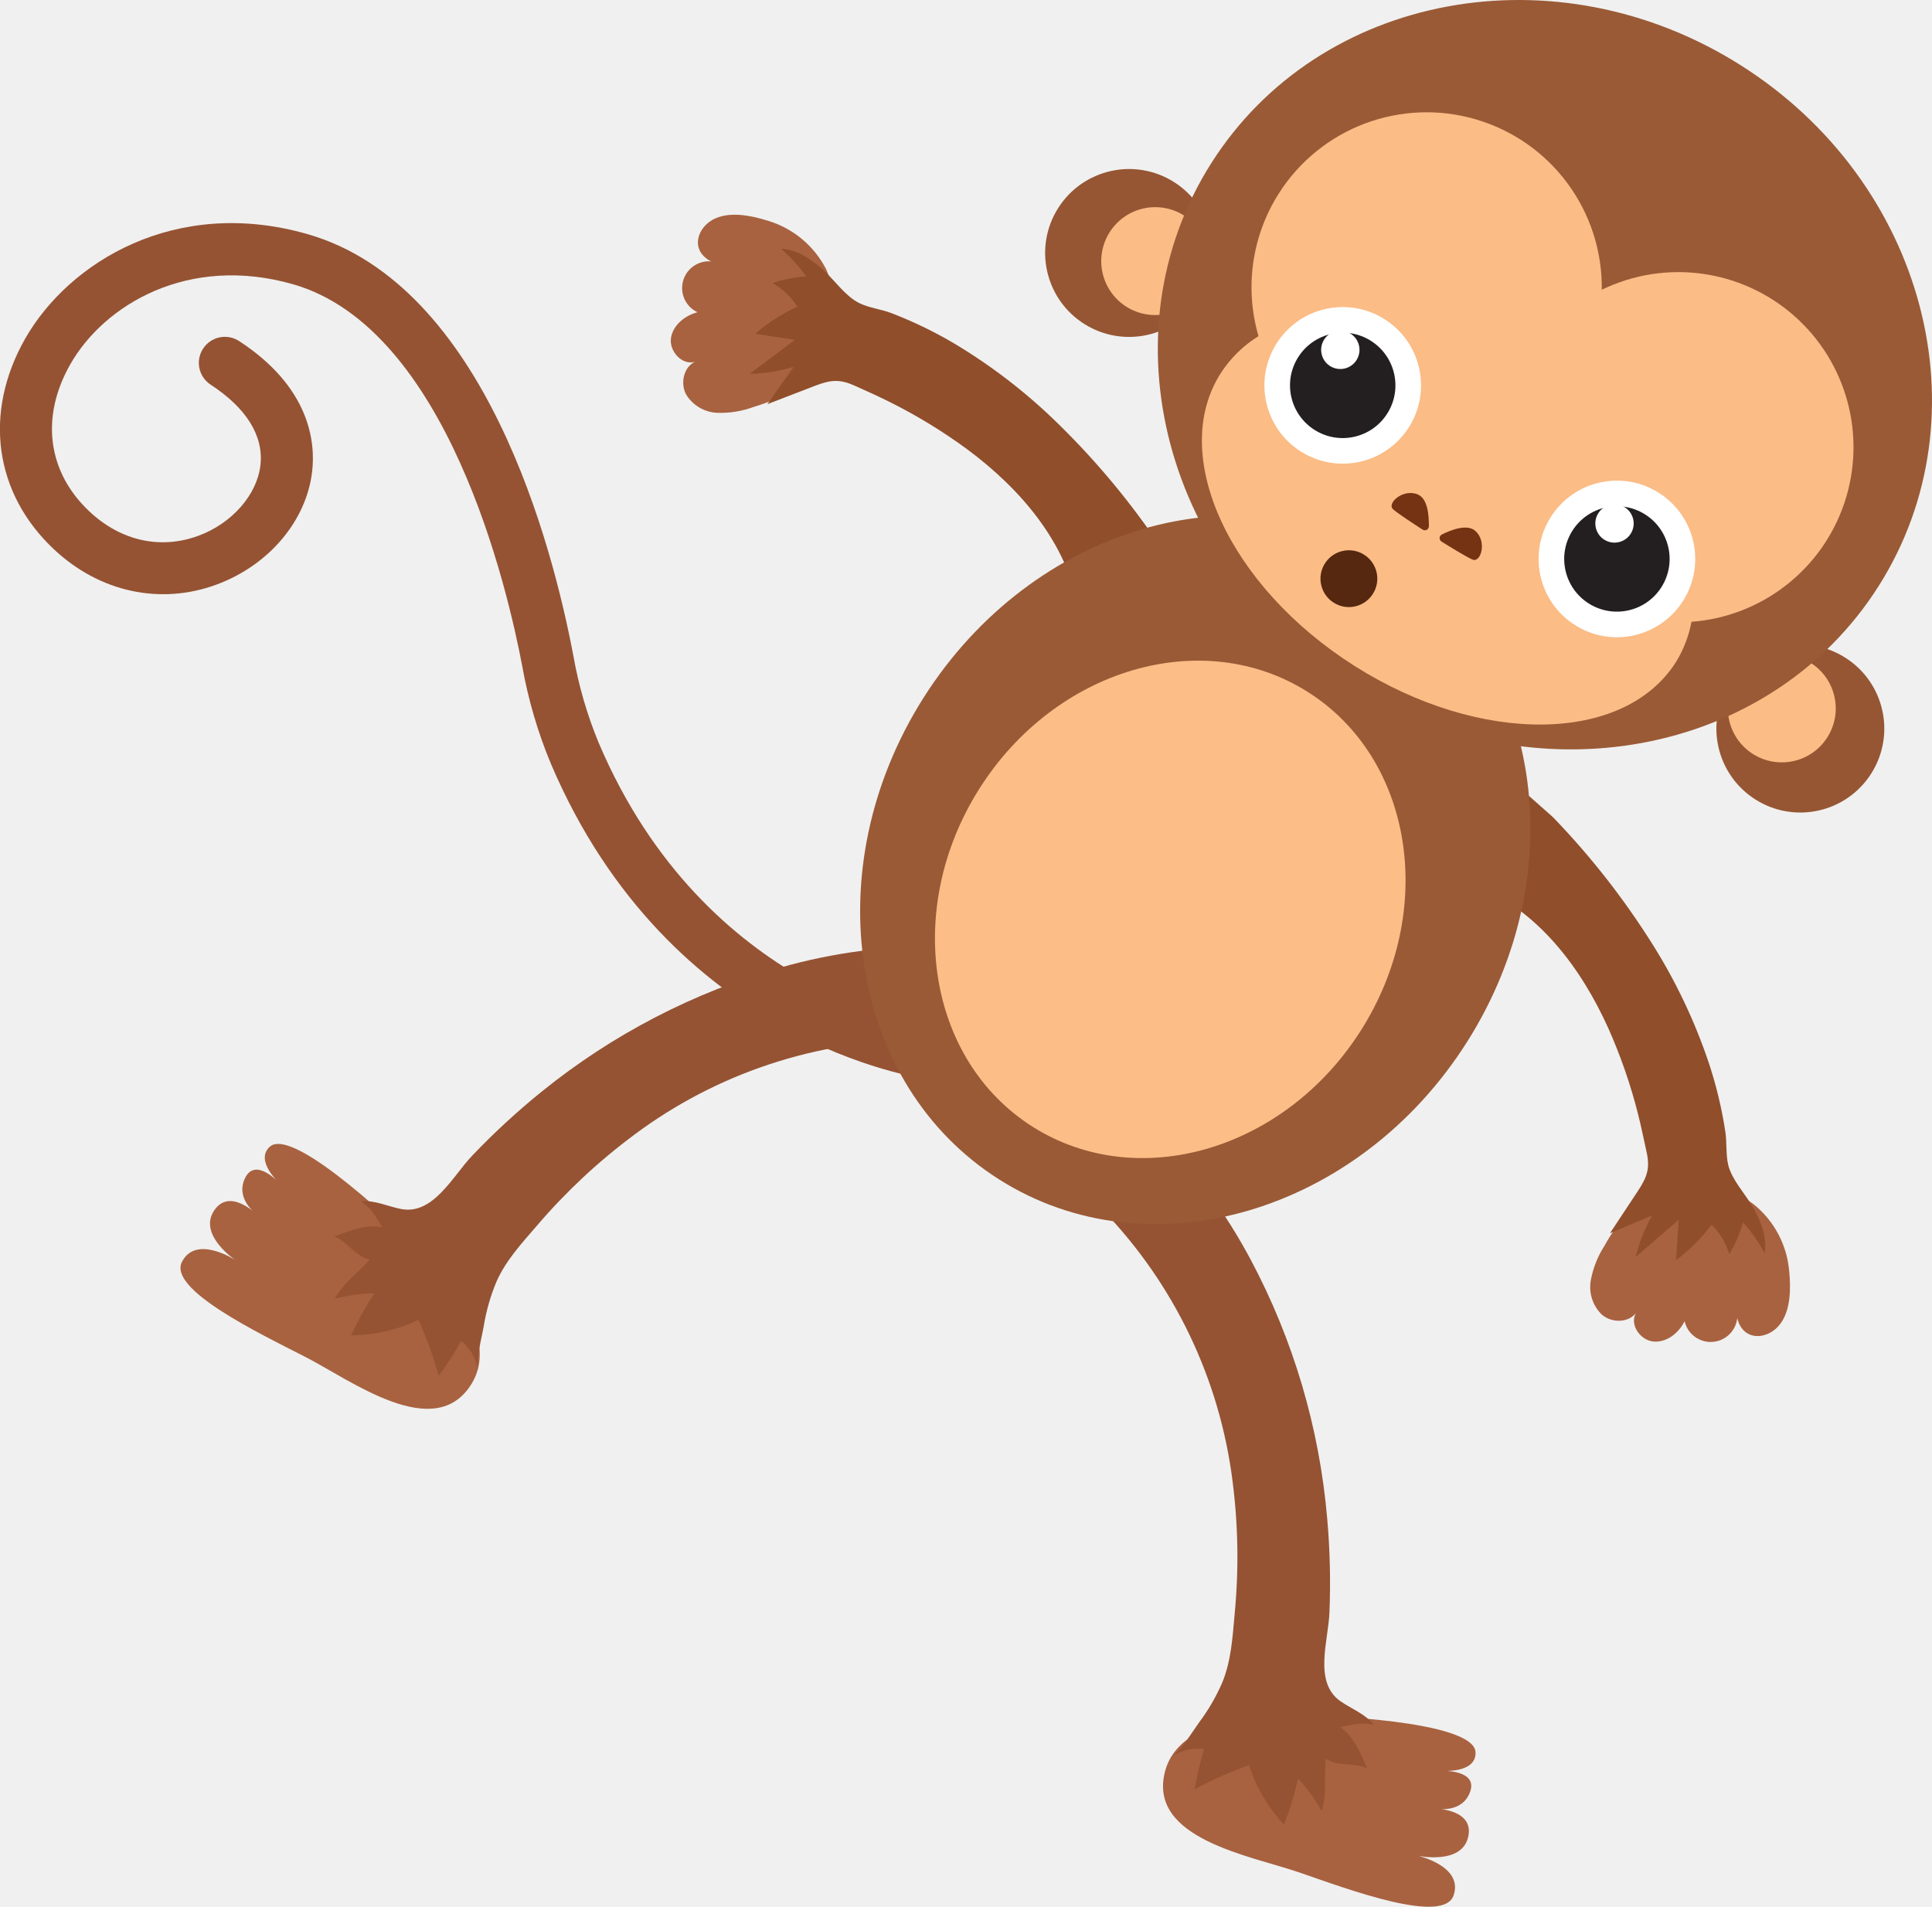
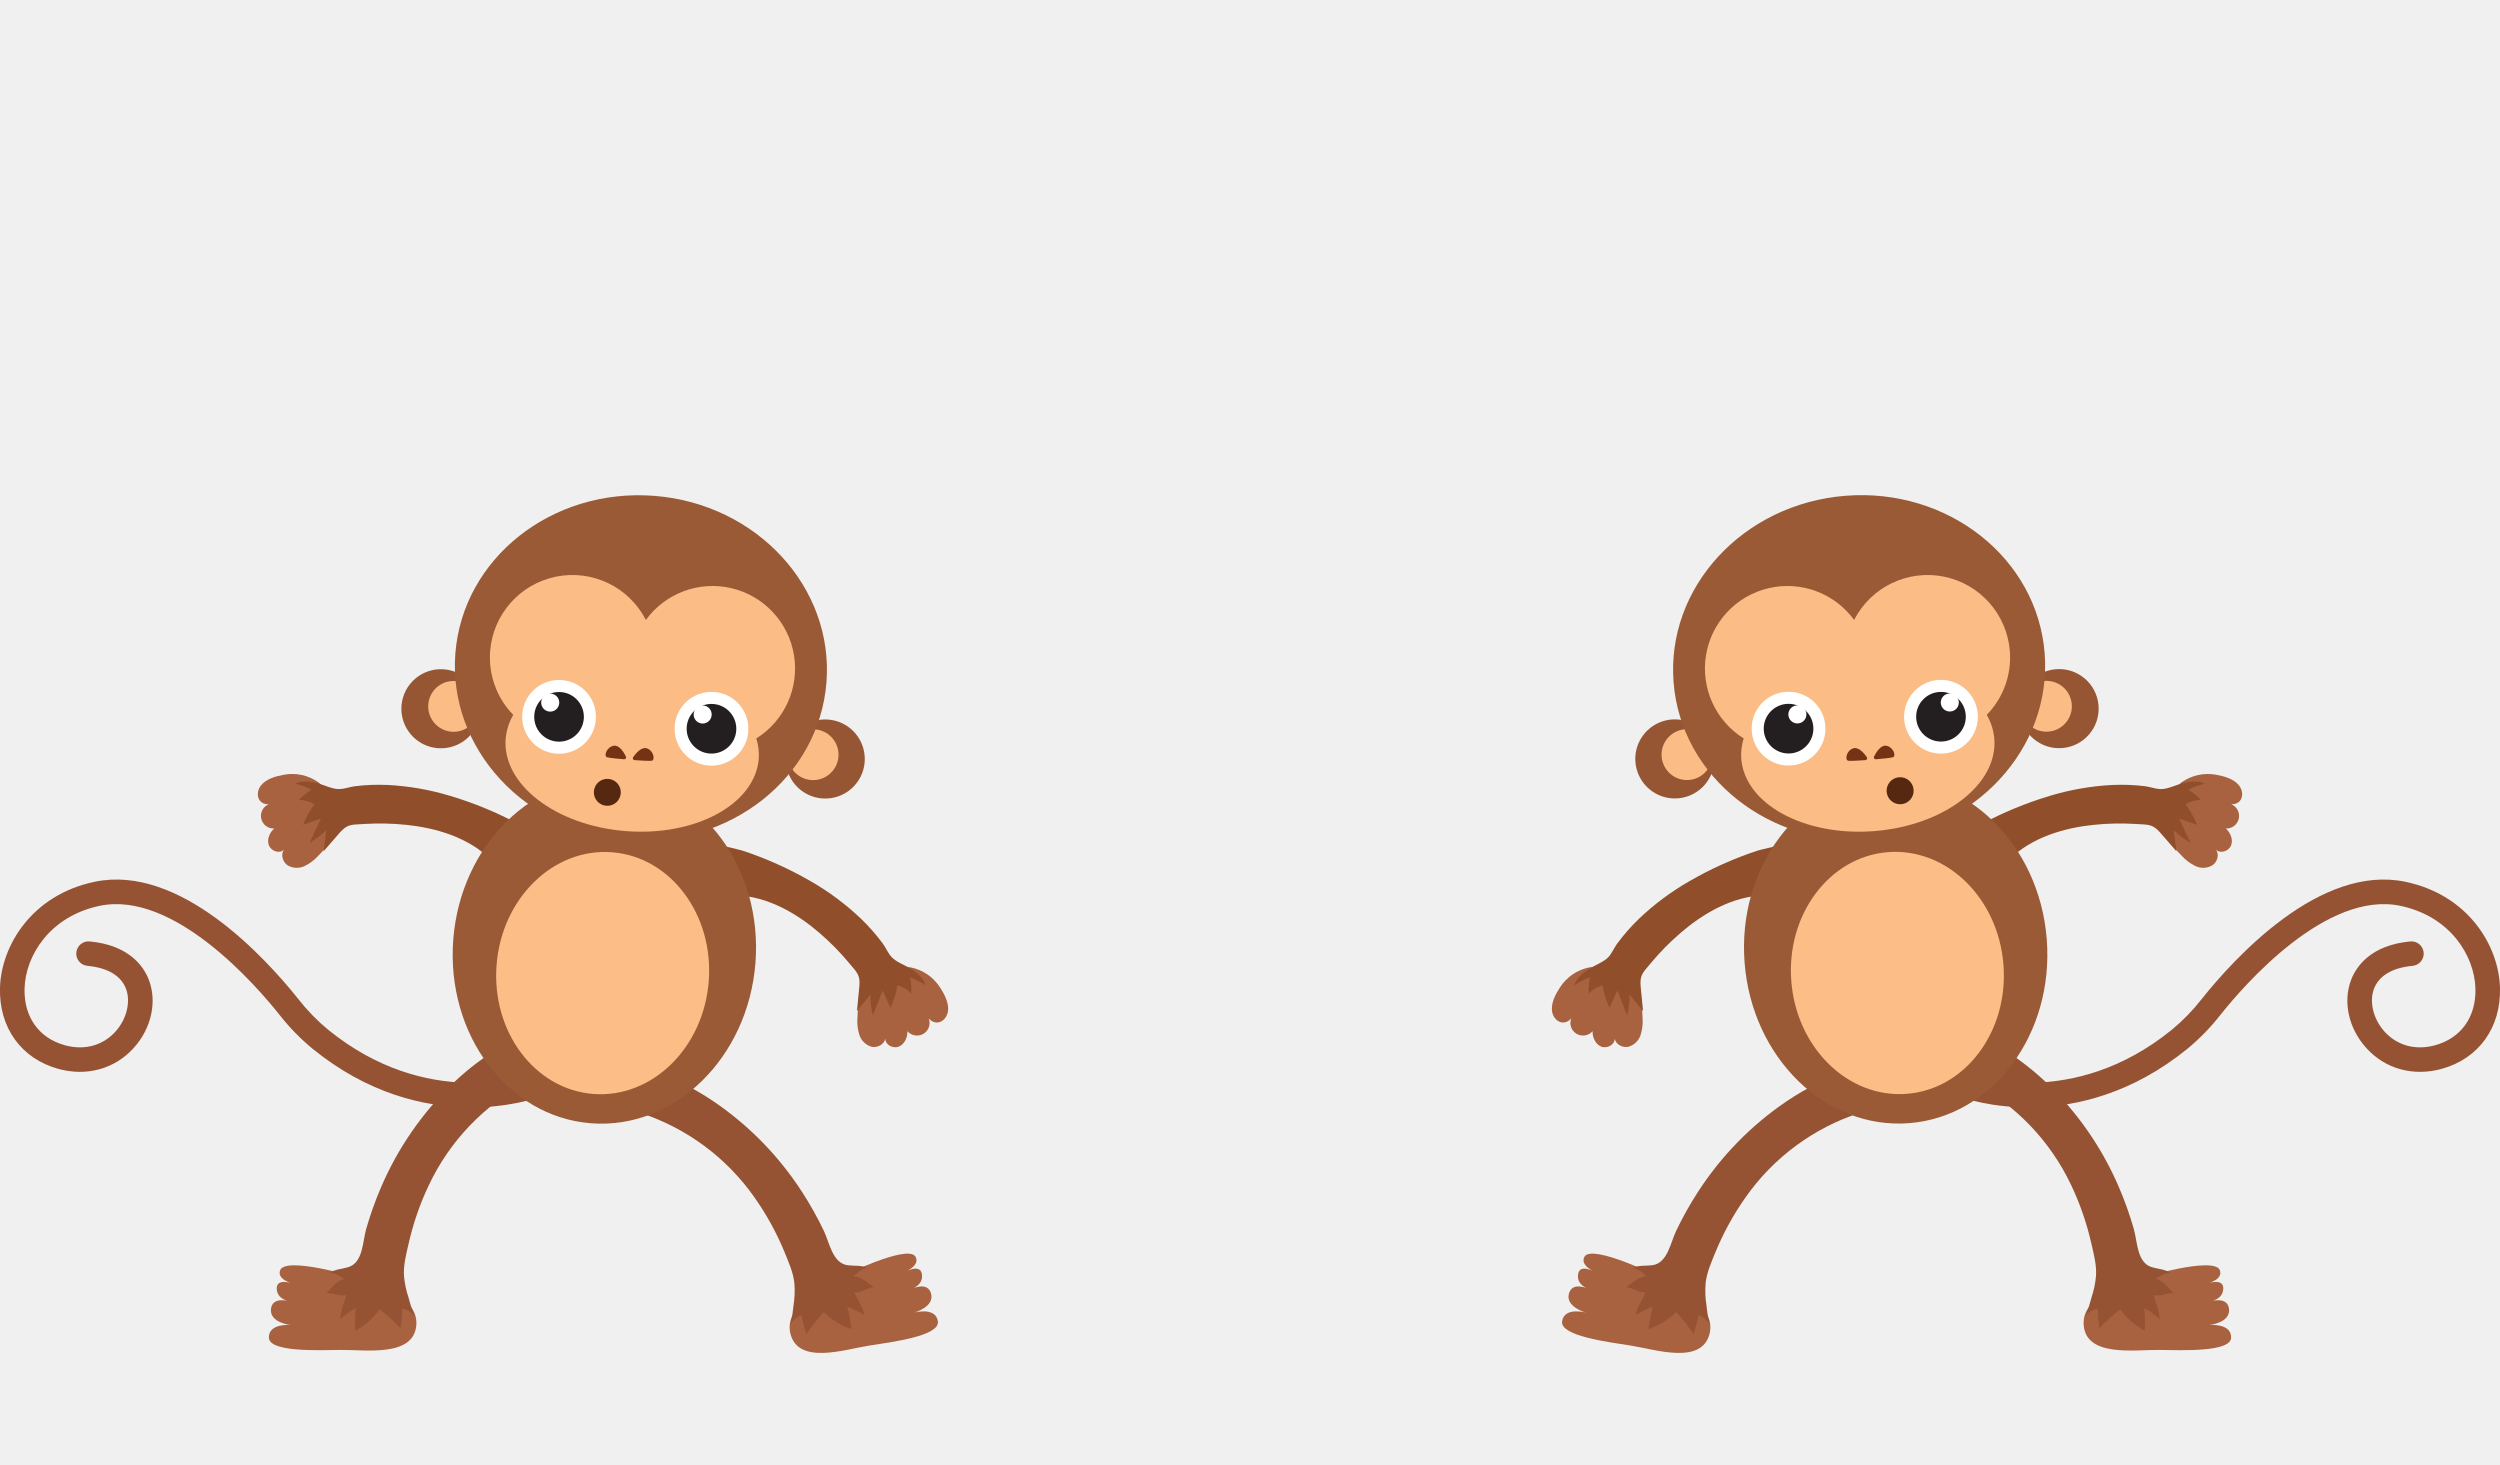
- <svg xmlns="http://www.w3.org/2000/svg" id="Layer_1" data-name="Layer 1" viewBox="0 0 372.8 367.98">
+ <svg xmlns="http://www.w3.org/2000/svg" id="Layer_1" data-name="Layer 1" width="1024" height="600" viewBox="0 0 1024 600">
  <defs>
-     <style>.cls-1{fill:#955333;}.cls-2{fill:#a86240;}.cls-3{fill:#904e2b;}.cls-4{fill:#965633;}.cls-5{fill:#fbbc86;}.cls-6{fill:#9a5a36;}.cls-7{fill:#fcbd87;}.cls-8{fill:#fff;}.cls-9{fill:#231f20;}.cls-10{fill:#753313;}.cls-11{fill:#562810;}</style>
+     <style>
+       .cls-1 {
+         fill: #955333;
+       }
+ 
+       .cls-2 {
+         fill: #a86240;
+       }
+ 
+       .cls-3 {
+         fill: #904e2b;
+       }
+ 
+       .cls-4 {
+         fill: #965633;
+       }
+ 
+       .cls-5 {
+         fill: #fbbc86;
+       }
+ 
+       .cls-6 {
+         fill: #9a5a36;
+       }
+ 
+       .cls-7 {
+         fill: #fcbd87;
+       }
+ 
+       .cls-8 {
+         fill: #fff;
+       }
+ 
+       .cls-9 {
+         fill: #231f20;
+       }
+ 
+       .cls-10 {
+         fill: #753313;
+       }
+ 
+       .cls-11 {
+         fill: #562810;
+       }
+     </style>
  </defs>
-   <path class="cls-1" d="M180.14,208.29a5,5,0,0,0,.47-10c-1.88-.25-44.5-6.47-65.08-54.92a80.22,80.22,0,0,1-4.86-16.64c-4-21.24-17-71.71-51.34-81.55-25.4-7.28-46,5.34-54.47,20.17-8.1,14.25-6,29.83,5.55,40.66,8.77,8.25,20.48,10.8,31.31,6.83,10.16-3.73,17.43-12.33,18.52-21.91.63-5.53-.36-16.15-14.1-25.11a5,5,0,0,0-5.49,8.42c6.93,4.52,10.25,9.9,9.6,15.56s-5.47,11.22-12,13.61c-7.28,2.67-14.93,1-21-4.71-8.09-7.6-9.47-18.21-3.7-28.37,6.54-11.51,22.77-21.26,43-15.47,29.74,8.53,41.38,58.6,44.23,73.75a90.2,90.2,0,0,0,5.49,18.71c22.93,54,71,60.7,73,61A5,5,0,0,0,180.14,208.29Z" />
-   <path class="cls-2" d="M335.24,254.45c1.15,4.56,6,4.15,8.32,1,2-2.73,2-6.85,1.69-10.06a18.59,18.59,0,0,0-6.8-12.93,18.88,18.88,0,0,0-23.77,1.13,29.6,29.6,0,0,0-5.07,6.82,18.44,18.44,0,0,0-2.66,6.72,7.42,7.42,0,0,0,2.19,6.62c1.86,1.56,5,1.58,6.51-.32-1.24,2.23.87,5.24,3.41,5.47s4.89-1.65,6-3.93a5.16,5.16,0,0,0,10.15-.5Z" />
-   <path class="cls-3" d="M290.38,148.83c-.2.79,8.67,8.23,9.4,9a150.48,150.48,0,0,1,19,24.26,107,107,0,0,1,11,23.18,80.59,80.59,0,0,1,3.15,13.19c.3,2,.08,4.44.55,6.37.69,2.81,3.16,5.44,4.61,7.89,1.63,2.76,2.92,5.93,2.42,9.1a32,32,0,0,0-4.17-5.91,24.48,24.48,0,0,1-2.66,6.11,12.92,12.92,0,0,0-3.42-5.65,34.82,34.82,0,0,1-6.84,6.82l.49-7.76-8.28,7.14a31.13,31.13,0,0,1,3.15-8L310.66,238l5.38-8.14c1.88-2.85,2.38-4.49,1.65-7.7-.54-2.39-1-4.78-1.61-7.15a102.27,102.27,0,0,0-5.71-16.51c-5.26-11.67-13.47-22.68-25.63-27.68Z" />
-   <path class="cls-2" d="M137.25,50.46c-4.21-2.09-2.78-6.76.82-8.33,3.09-1.35,7.12-.47,10.19.5A18.59,18.59,0,0,1,159.43,52a18.88,18.88,0,0,1-6.18,23,29.6,29.6,0,0,1-7.74,3.5,18.44,18.44,0,0,1-7.13,1.17,7.42,7.42,0,0,1-6-3.56c-1.13-2.15-.48-5.23,1.7-6.29-2.44.74-4.94-2-4.62-4.5s2.66-4.43,5.13-5.06a5.16,5.16,0,0,1,2.66-9.81Z" />
-   <path class="cls-3" d="M230.86,116.83c-.81,0-6.19-10.22-6.79-11.1A150.48,150.48,0,0,0,204.41,82a107,107,0,0,0-20.3-15.72,80.59,80.59,0,0,0-12.21-5.89c-1.91-.72-4.32-1-6.1-1.9-2.59-1.27-4.64-4.25-6.72-6.19-2.34-2.18-5.17-4.12-8.37-4.3a32,32,0,0,1,4.88,5.34,24.48,24.48,0,0,0-6.54,1.3,12.92,12.92,0,0,1,4.79,4.55,34.82,34.82,0,0,0-8.13,5.22l7.69,1.18-8.74,6.56a31.13,31.13,0,0,0,8.51-1.37L148.07,78l9.1-3.51c3.18-1.23,4.9-1.36,7.88,0,2.22,1,4.46,2,6.65,3.1a102.27,102.27,0,0,1,14.91,9.1c10.27,7.62,19.28,18,21.57,31Z" />
-   <circle class="cls-4" cx="347.39" cy="140.6" r="16.2" transform="translate(42.77 358.9) rotate(-57.66)" />
-   <circle class="cls-5" cx="343.82" cy="136.72" r="10.41" transform="translate(44.38 354.07) rotate(-57.66)" />
-   <path class="cls-2" d="M253.37,331.06s-25.11-2.31-28.56,10.78,16.59,16.29,26,19.55,27.72,10.08,29.67,4.41-6.88-7.66-6.88-7.66,8.36,1.82,9.68-3.54-6.06-5.54-6.06-5.54,5,.94,6.47-3.31-5.49-4-5.49-4,6.68.55,6.52-3.57C284.5,331.88,253.37,331.06,253.37,331.06Z" />
-   <path class="cls-1" d="M229.53,225.59c.32-.15,3.36,4.14,3.56,4.42a106.64,106.64,0,0,1,8.24,13.08,130,130,0,0,1,14.77,50,140.87,140.87,0,0,1,.43,18.14c-.22,5.41-3.11,13.44,2.12,17.08,2.16,1.51,4.8,2.45,6.42,4.53-2.85-.47-3.6-.05-6.45.46,2.55,1.92,3.57,4.3,5.17,7.93-2.71-1.17-5.68-.23-8-1.85-.25,3.6.26,6.69-.75,10.15a30.48,30.48,0,0,0-4.56-6.26,61,61,0,0,1-2.72,8.85A30.74,30.74,0,0,1,241,340.64a75.27,75.27,0,0,0-10.49,4.69,58.37,58.37,0,0,1,1.86-7.79,9,9,0,0,0-6.38,1.55c2.08-1.47,3.93-4.66,5.41-6.71a38,38,0,0,0,4.44-7.65c1.72-4.15,2-8.75,2.39-13.18a114.46,114.46,0,0,0-.39-25.66,91.86,91.86,0,0,0-25.1-52.42Z" />
-   <path class="cls-2" d="M79,239s19.08,16.49,12,28.05-23.24-.66-32.14-5.21-26.48-13-23.75-18.32,10.29-.35,10.29-.35-7.11-4.76-4.16-9.43,8.19.53,8.19.53-4.15-2.95-2.1-7,6.7,1.18,6.7,1.18-5-4.43-1.95-7.17C56.85,217.16,79,239,79,239Z" />
-   <path class="cls-1" d="M171.55,183.05c-.11-.34-5.31.45-5.65.5a106.64,106.64,0,0,0-15.14,3.13,130,130,0,0,0-46.25,24A140.87,140.87,0,0,0,91.14,223c-3.74,3.9-7.53,11.56-13.78,10.32-2.58-.51-5.09-1.76-7.71-1.48,2.32,1.73,2.53,2.56,4.14,5-3.15-.51-5.57.41-9.3,1.77,2.72,1.14,4.1,3.94,6.87,4.47-2.42,2.68-5,4.45-6.79,7.58a30.48,30.48,0,0,1,7.67-1.05,61,61,0,0,0-4.49,8.1,30.74,30.74,0,0,0,13-3,75.27,75.27,0,0,1,3.9,10.81,58.37,58.37,0,0,0,4.32-6.74,9,9,0,0,1,3.3,5.67c-.38-2.52.64-6.06,1.08-8.56a38,38,0,0,1,2.43-8.5c1.79-4.11,4.93-7.49,7.84-10.87a114.46,114.46,0,0,1,18.76-17.52,91.86,91.86,0,0,1,55.18-18.27Z" />
-   <ellipse class="cls-6" cx="230.64" cy="167.87" rx="70.72" ry="62.07" transform="translate(-34.57 272.94) rotate(-57.66)" />
-   <ellipse class="cls-7" cx="225.81" cy="175.5" rx="49.65" ry="43.58" transform="translate(-43.26 272.4) rotate(-57.66)" />
-   <circle class="cls-4" cx="217.88" cy="48.82" r="16.2" transform="translate(60.07 206.79) rotate(-57.66)" />
-   <circle class="cls-5" cx="222.91" cy="50.39" r="10.41" transform="translate(61.09 211.77) rotate(-57.66)" />
-   <ellipse class="cls-6" cx="298.11" cy="72.31" rx="70.67" ry="76.23" transform="translate(77.54 285.5) rotate(-57.66)" />
-   <path class="cls-5" d="M246.72,37.4a33.8,33.8,0,0,1,62.36,18.52A33.79,33.79,0,1,1,326.39,120a22.8,22.8,0,0,1-3,7.77c-10,15.78-37.76,16.12-62,.76S225.51,87.9,235.5,72.11a23.16,23.16,0,0,1,7.34-7.24A33.71,33.71,0,0,1,246.72,37.4Z" />
-   <circle class="cls-8" cx="312" cy="107.87" r="15.11" transform="translate(53.96 313.77) rotate(-57.66)" />
-   <circle class="cls-9" cx="312" cy="107.87" r="10.17" transform="translate(53.96 313.77) rotate(-57.66)" />
-   <circle class="cls-8" cx="311.54" cy="101.02" r="3.7" transform="translate(59.53 310.2) rotate(-57.66)" />
-   <circle class="cls-8" cx="259.09" cy="74.37" r="15.11" transform="translate(57.66 253.49) rotate(-57.66)" />
-   <circle class="cls-9" cx="259.09" cy="74.37" r="10.17" transform="translate(57.66 253.49) rotate(-57.66)" />
-   <circle class="cls-8" cx="258.63" cy="67.52" r="3.7" transform="translate(63.23 249.91) rotate(-57.66)" />
-   <path class="cls-10" d="M278.16,104.52a.78.78,0,0,1,.07-1.37c1.73-.87,4.89-2.13,6.49-.66,2.26,2.09,1,6.17-.56,5.51C283.05,107.54,279.87,105.59,278.16,104.52Z" />
-   <path class="cls-10" d="M274.51,102.21a.78.78,0,0,0,1.21-.65c0-1.94-.16-5.33-2.17-6.15-2.85-1.16-6,1.75-4.75,2.86C269.69,99.08,272.81,101.12,274.51,102.21Z" />
-   <circle class="cls-11" cx="262.12" cy="110.94" r="5.52" transform="matrix(0.53, -0.84, 0.84, 0.53, 28.17, 273.06)" />
+   <g>
+     <path class="cls-1" d="M221.79,448.9a5,5,0,0,0-4.27-9.07c-1.78.66-42.36,15.09-83.2-18.12a80.22,80.22,0,0,1-12.08-12.44c-13.47-16.9-48.58-55.43-83.51-48.09C12.88,366.62.54,387.43,0,404.47c-.5,16.38,8.67,29.16,23.92,33.35,11.61,3.19,23.15,0,30.87-8.6,7.24-8,9.65-19,6.13-28-2-5.18-7.87-14.1-24.2-15.61a5,5,0,0,0-.92,10c8.24.76,13.69,4,15.76,9.26s.41,12.48-4.24,17.64c-5.19,5.77-12.75,7.82-20.73,5.63-10.71-2.94-16.89-11.67-16.53-23.35.4-13.23,10.19-29.44,30.74-33.76,30.28-6.36,64,32.46,73.58,44.51a90.2,90.2,0,0,0,13.6,14c45.5,37,91.15,20.46,93.07,19.74A5,5,0,0,0,221.79,448.9Z" />
+     <g>
+       <path class="cls-2" d="M380.48,417.2c3.15,3.49,7.25.86,7.81-3,.48-3.34-1.45-7-3.21-9.68A18.59,18.59,0,0,0,373,396.24a18.88,18.88,0,0,0-20.48,12.11,29.6,29.6,0,0,0-1.3,8.4,18.44,18.44,0,0,0,.79,7.18,7.42,7.42,0,0,0,5,4.83c2.37.51,5.17-.94,5.61-3.33-.06,2.55,3.22,4.23,5.57,3.24s3.56-3.75,3.5-6.3a5.16,5.16,0,0,0,8.74-5.19Z" />
+       <path class="cls-3" d="M291.44,344.8c.19.79,11.51,3.22,12.52,3.56a150.48,150.48,0,0,1,28.1,12.59,107,107,0,0,1,20.58,15.34,80.59,80.59,0,0,1,8.95,10.19c1.21,1.64,2.14,3.89,3.46,5.37,1.92,2.16,5.34,3.33,7.77,4.82,2.73,1.67,5.36,3.88,6.39,6.91a32,32,0,0,0-6.45-3.28,24.48,24.48,0,0,1,.5,6.65,12.92,12.92,0,0,0-5.67-3.4,34.82,34.82,0,0,1-2.85,9.23l-3.2-7.09-4,10.18a31.13,31.13,0,0,1-1-8.56l-5.54,6.84.95-9.71c.33-3.39,0-5.08-2.14-7.58-1.59-1.86-3.12-3.76-4.77-5.57a102.27,102.27,0,0,0-12.76-11.93c-10.1-7.86-22.51-13.75-35.6-12.48Z" />
+     </g>
+     <g>
+       <path class="cls-2" d="M110.09,329.43c-4.7.12-5.61-4.68-3.17-7.75,2.1-2.64,6.07-3.75,9.24-4.32a18.59,18.59,0,0,1,14.28,3.09,18.88,18.88,0,0,1,5.28,23.2,29.6,29.6,0,0,1-5.21,6.72,18.44,18.44,0,0,1-5.76,4.37,7.42,7.42,0,0,1-7-.34c-2-1.37-2.87-4.4-1.44-6.36-1.81,1.8-5.29.57-6.18-1.82s.28-5.16,2.17-6.87a5.16,5.16,0,0,1-2.24-9.92Z" />
+       <path class="cls-3" d="M223.87,344.34c-.7.4-10.25-6.14-11.19-6.64a150.48,150.48,0,0,0-28.45-11.76,107,107,0,0,0-25.29-4.41,80.59,80.59,0,0,0-13.55.5c-2,.25-4.3,1.12-6.28,1.18-2.89.09-6.08-1.59-8.84-2.33-3.09-.83-6.5-1.22-9.41.11a32,32,0,0,1,6.81,2.44,24.48,24.48,0,0,0-5.18,4.21,12.92,12.92,0,0,1,6.36,1.78,34.82,34.82,0,0,0-4.74,8.41l7.35-2.55-4.66,9.89a31.13,31.13,0,0,0,6.88-5.19l-1.16,8.72,6.4-7.36c2.24-2.57,3.69-3.49,7-3.65,2.44-.12,4.88-.32,7.33-.36a102.27,102.27,0,0,1,17.44,1.07c12.65,1.94,25.46,6.9,33.54,17.28Z" />
+     </g>
+     <g>
+       <circle class="cls-4" cx="338" cy="310.88" r="16.2" transform="translate(1.74 623.63) rotate(-85.53)" />
+       <circle class="cls-5" cx="333.03" cy="309.12" r="10.41" transform="translate(-1.09 617.05) rotate(-85.53)" />
+     </g>
+     <g>
+       <path class="cls-2" d="M343.92,523.2s-23.28,9.7-20.21,22.88,22.28,6.64,32.16,5.1,29.22-4,28.29-10-9.66-3.55-9.66-3.55,8.24-2.3,6.9-7.65-7.95-2.06-7.95-2.06,4.86-1.51,4.17-6-6.73-1-6.73-1,6.16-2.64,4.09-6.2C371.83,509.36,343.92,523.2,343.92,523.2Z" />
+       <path class="cls-1" d="M273.54,441.1c.21-.28,4.9,2.09,5.22,2.24a106.64,106.64,0,0,1,13.4,7.71,130,130,0,0,1,36.42,37.26,140.87,140.87,0,0,1,8.86,15.83c2.34,4.88,3.54,13.33,9.86,14.11,2.61.32,5.39-.07,7.79,1-2.74.92-3.21,1.64-5.49,3.42,3.15.5,5.17,2.13,8.28,4.59-2.94.23-5.13,2.46-7.92,2.1,1.46,3.3,3.36,5.79,4.08,9.32a30.48,30.48,0,0,0-7-3.4,61,61,0,0,1,1.73,9.1,30.74,30.74,0,0,1-11.38-6.93,75.27,75.27,0,0,0-7.09,9,58.37,58.37,0,0,1-2-7.75,9,9,0,0,0-4.91,4.36c1.15-2.27,1.29-6,1.65-8.47a38,38,0,0,0,.35-8.84c-.42-4.47-2.34-8.66-4-12.77a114.46,114.46,0,0,0-12.34-22.5,91.86,91.86,0,0,0-46.7-34.61Z" />
+     </g>
+     <g>
+       <path class="cls-2" d="M146.78,523.35s24.57,5.66,23.76,19.17-20.85,10.29-30.85,10.42-29.48.91-29.56-5.09,8.93-5.12,8.93-5.12-8.51-.88-8.09-6.39,7.49-3.36,7.49-3.36-5-.67-5.11-5.17,6.47-2.09,6.47-2.09-6.51-1.57-5.07-5.43C116.95,514.38,146.78,523.35,146.78,523.35Z" />
+       <path class="cls-1" d="M202.4,430.61c-.26-.24-4.48,2.88-4.77,3.08a106.64,106.64,0,0,0-11.92,9.84,130,130,0,0,0-29.66,42.84,140.87,140.87,0,0,0-6.08,17.1c-1.48,5.2-1.25,13.74-7.35,15.56-2.52.76-5.32.83-7.51,2.29,2.86.44,3.44,1.08,6,2.45-3,1-4.74,3-7.4,5.92,2.94-.26,5.47,1.56,8.16.74-.88,3.5-2.34,6.27-2.46,9.88a30.48,30.48,0,0,1,6.29-4.52,61,61,0,0,0-.18,9.26,30.74,30.74,0,0,0,10.06-8.74,75.27,75.27,0,0,1,8.5,7.73,58.37,58.37,0,0,0,.67-8,9,9,0,0,1,5.57,3.47c-1.51-2-2.27-5.65-3-8.07a38,38,0,0,1-1.83-8.65c-.34-4.48.86-8.93,1.85-13.27a114.46,114.46,0,0,1,8.39-24.25,91.86,91.86,0,0,1,40.24-41.95Z" />
+     </g>
+     <ellipse class="cls-6" cx="247.54" cy="389.57" rx="70.72" ry="62.07" transform="translate(-160.13 606.01) rotate(-85.53)" />
+     <ellipse class="cls-7" cx="246.84" cy="398.57" rx="49.65" ry="43.58" transform="translate(-169.75 613.61) rotate(-85.53)" />
+     <g>
+       <circle class="cls-4" cx="180.6" cy="290.29" r="16.2" transform="translate(-122.88 447.73) rotate(-85.53)" />
+       <circle class="cls-5" cx="185.79" cy="289.33" r="10.41" transform="translate(-117.13 452.01) rotate(-85.53)" />
+     </g>
+     <ellipse class="cls-6" cx="262.51" cy="273.55" rx="70.67" ry="76.23" transform="translate(-30.66 513.95) rotate(-85.53)" />
+     <path class="cls-5" d="M200.76,266.71a33.8,33.8,0,0,1,63.79-12.78,33.79,33.79,0,1,1,45.24,48.53,22.8,22.8,0,0,1,1,8.29c-1.46,18.62-25.84,31.91-54.47,29.67s-50.66-19.15-49.2-37.77a23.16,23.16,0,0,1,3.11-9.83A33.71,33.71,0,0,1,200.76,266.71Z" />
+     <g>
+       <circle class="cls-8" cx="291.41" cy="298.49" r="15.11" transform="translate(-28.87 565.76) rotate(-85.53)" />
+       <circle class="cls-9" cx="291.41" cy="298.49" r="10.17" transform="translate(-28.87 565.76) rotate(-85.53)" />
+       <circle class="cls-8" cx="287.8" cy="292.65" r="3.7" transform="translate(-26.38 556.78) rotate(-85.53)" />
+     </g>
+     <g>
+       <circle class="cls-8" cx="228.98" cy="293.61" r="15.11" transform="translate(-81.58 499.02) rotate(-85.53)" />
+       <circle class="cls-9" cx="228.98" cy="293.61" r="10.17" transform="translate(-81.58 499.02) rotate(-85.53)" />
+       <circle class="cls-8" cx="225.37" cy="287.77" r="3.7" transform="translate(-79.09 490.04) rotate(-85.53)" />
+     </g>
+     <path class="cls-10" d="M259.93,311.35a.78.78,0,0,1-.58-1.25c1.12-1.58,3.33-4.17,5.42-3.62,3,.79,3.75,5,2.08,5.14C265.66,311.73,261.94,311.49,259.93,311.35Z" />
+     <path class="cls-10" d="M255.62,311a.78.78,0,0,0,.76-1.14c-.86-1.73-2.64-4.64-4.8-4.42-3.06.31-4.48,4.35-2.86,4.75C249.89,310.49,253.61,310.84,255.62,311Z" />
+     <circle class="cls-11" cx="248.75" cy="324.52" r="5.52" transform="translate(-94.16 547.24) rotate(-85.53)" />
+   </g>
+   <g>
+     <path class="cls-1" d="M802.21,448.9a5,5,0,0,1,4.27-9.07c1.78.66,42.36,15.09,83.2-18.12a80.22,80.22,0,0,0,12.08-12.44c13.47-16.9,48.58-55.43,83.51-48.09,25.86,5.44,38.2,26.25,38.72,43.29.5,16.38-8.67,29.16-23.92,33.35-11.61,3.19-23.15,0-30.87-8.6-7.24-8-9.65-19-6.13-28,2-5.18,7.87-14.1,24.2-15.61a5,5,0,0,1,.92,10c-8.24.76-13.69,4-15.76,9.26s-.41,12.48,4.24,17.64c5.19,5.77,12.75,7.82,20.73,5.63,10.71-2.94,16.89-11.67,16.53-23.35-.4-13.23-10.19-29.44-30.74-33.76-30.28-6.36-64,32.46-73.58,44.51a90.2,90.2,0,0,1-13.6,14c-45.5,37-91.15,20.46-93.07,19.74A5,5,0,0,1,802.21,448.9Z" />
+     <g>
+       <path class="cls-2" d="M643.52,417.2c-3.15,3.49-7.25.86-7.81-3-.48-3.34,1.45-7,3.21-9.68A18.59,18.59,0,0,1,651,396.24a18.88,18.88,0,0,1,20.48,12.11,29.6,29.6,0,0,1,1.3,8.4,18.44,18.44,0,0,1-.79,7.18,7.42,7.42,0,0,1-5,4.83c-2.37.51-5.17-.94-5.61-3.33.06,2.55-3.22,4.23-5.57,3.24s-3.56-3.75-3.5-6.3a5.16,5.16,0,0,1-8.74-5.19Z" />
+       <path class="cls-3" d="M732.56,344.8c-.19.79-11.51,3.22-12.52,3.56a150.48,150.48,0,0,0-28.1,12.59,107,107,0,0,0-20.58,15.34,80.59,80.59,0,0,0-8.95,10.19c-1.21,1.64-2.14,3.89-3.46,5.37-1.92,2.16-5.34,3.33-7.77,4.82-2.73,1.67-5.36,3.88-6.39,6.91a32,32,0,0,1,6.45-3.28,24.48,24.48,0,0,0-.5,6.65,12.92,12.92,0,0,1,5.67-3.4,34.82,34.82,0,0,0,2.85,9.23l3.2-7.09,4,10.18a31.13,31.13,0,0,0,1-8.56l5.54,6.84-.95-9.71c-.33-3.39,0-5.08,2.14-7.58,1.59-1.86,3.12-3.76,4.77-5.57a102.27,102.27,0,0,1,12.76-11.93c10.1-7.86,22.51-13.75,35.6-12.48Z" />
+     </g>
+     <g>
+       <path class="cls-2" d="M913.91,329.43c4.7.12,5.61-4.68,3.17-7.75-2.1-2.64-6.07-3.75-9.24-4.32a18.59,18.59,0,0,0-14.28,3.09,18.88,18.88,0,0,0-5.28,23.2,29.6,29.6,0,0,0,5.21,6.72,18.44,18.44,0,0,0,5.76,4.37,7.42,7.42,0,0,0,7-.34c2-1.37,2.87-4.4,1.44-6.36,1.81,1.8,5.29.57,6.18-1.82s-.28-5.16-2.17-6.87a5.16,5.16,0,0,0,2.24-9.92Z" />
+       <path class="cls-3" d="M800.13,344.34c.7.4,10.25-6.14,11.19-6.64a150.48,150.48,0,0,1,28.45-11.76,107,107,0,0,1,25.29-4.41,80.59,80.59,0,0,1,13.55.5c2,.25,4.3,1.12,6.28,1.18,2.89.09,6.08-1.59,8.84-2.33,3.09-.83,6.5-1.22,9.41.11a32,32,0,0,0-6.81,2.44,24.48,24.48,0,0,1,5.18,4.21,12.92,12.92,0,0,0-6.36,1.78,34.82,34.82,0,0,1,4.74,8.41l-7.35-2.55,4.66,9.89a31.13,31.13,0,0,1-6.88-5.19l1.16,8.72-6.4-7.36c-2.24-2.57-3.69-3.49-7-3.65-2.44-.12-4.88-.32-7.33-.36a102.27,102.27,0,0,0-17.44,1.07c-12.65,1.94-25.46,6.9-33.54,17.28Z" />
+     </g>
+     <g>
+       <circle class="cls-4" cx="686" cy="310.88" r="16.2" transform="translate(-22.13 54.38) rotate(-4.47)" />
+       <circle class="cls-5" cx="690.97" cy="309.12" r="10.41" transform="translate(-21.98 54.77) rotate(-4.47)" />
+     </g>
+     <g>
+       <path class="cls-2" d="M680.08,523.2s23.28,9.7,20.21,22.88-22.28,6.64-32.16,5.1-29.22-4-28.29-10,9.66-3.55,9.66-3.55-8.24-2.3-6.9-7.65,7.95-2.06,7.95-2.06-4.86-1.51-4.17-6,6.73-1,6.73-1-6.16-2.64-4.09-6.2C652.17,509.36,680.08,523.2,680.08,523.2Z" />
+       <path class="cls-1" d="M750.46,441.1c-.21-.28-4.9,2.09-5.22,2.24a106.64,106.64,0,0,0-13.4,7.71,130,130,0,0,0-36.42,37.26,140.87,140.87,0,0,0-8.86,15.83c-2.34,4.88-3.54,13.33-9.86,14.11-2.61.32-5.39-.07-7.79,1,2.74.92,3.21,1.64,5.49,3.42-3.15.5-5.17,2.13-8.28,4.59,2.94.23,5.13,2.46,7.92,2.1-1.46,3.3-3.36,5.79-4.08,9.32a30.48,30.48,0,0,1,7-3.4,61,61,0,0,0-1.73,9.1,30.74,30.74,0,0,0,11.38-6.93,75.27,75.27,0,0,1,7.09,9,58.37,58.37,0,0,0,2-7.75,9,9,0,0,1,4.91,4.36c-1.15-2.27-1.29-6-1.65-8.47a38,38,0,0,1-.35-8.84c.42-4.47,2.34-8.66,4-12.77a114.46,114.46,0,0,1,12.34-22.5,91.86,91.86,0,0,1,46.7-34.61Z" />
+     </g>
+     <g>
+       <path class="cls-2" d="M877.22,523.35s-24.57,5.66-23.76,19.17,20.85,10.29,30.85,10.42,29.48.91,29.56-5.09-8.93-5.12-8.93-5.12,8.51-.88,8.09-6.39-7.49-3.36-7.49-3.36,5-.67,5.11-5.17-6.47-2.09-6.47-2.09,6.51-1.57,5.07-5.43C907.05,514.38,877.22,523.35,877.22,523.35Z" />
+       <path class="cls-1" d="M821.6,430.61c.26-.24,4.48,2.88,4.77,3.08a106.64,106.64,0,0,1,11.92,9.84,130,130,0,0,1,29.66,42.84,140.87,140.87,0,0,1,6.08,17.1c1.48,5.2,1.25,13.74,7.35,15.56,2.52.76,5.32.83,7.51,2.29-2.86.44-3.44,1.08-6,2.45,3,1,4.74,3,7.4,5.92-2.94-.26-5.47,1.56-8.16.74.88,3.5,2.34,6.27,2.46,9.88a30.48,30.48,0,0,0-6.29-4.52,61,61,0,0,1,.18,9.26,30.74,30.74,0,0,1-10.06-8.74,75.27,75.27,0,0,0-8.5,7.73,58.37,58.37,0,0,1-.67-8,9,9,0,0,0-5.57,3.47c1.51-2,2.27-5.65,3-8.07a38,38,0,0,0,1.83-8.65c.34-4.48-.86-8.93-1.85-13.27a114.46,114.46,0,0,0-8.39-24.25,91.86,91.86,0,0,0-40.24-41.95Z" />
+     </g>
+     <ellipse class="cls-6" cx="776.46" cy="389.57" rx="62.07" ry="70.72" transform="translate(-27.99 61.67) rotate(-4.47)" />
+     <ellipse class="cls-7" cx="777.16" cy="398.57" rx="43.58" ry="49.65" transform="translate(-28.69 61.75) rotate(-4.47)" />
+     <g>
+       <circle class="cls-4" cx="843.4" cy="290.29" r="16.2" transform="translate(-20.05 66.58) rotate(-4.47)" />
+       <circle class="cls-5" cx="838.21" cy="289.33" r="10.41" transform="translate(-19.99 66.17) rotate(-4.47)" />
+     </g>
+     <ellipse class="cls-6" cx="761.49" cy="273.55" rx="76.23" ry="70.67" transform="translate(-19 60.15) rotate(-4.47)" />
+     <path class="cls-5" d="M823.24,266.71a33.8,33.8,0,0,0-63.79-12.78,33.79,33.79,0,1,0-45.24,48.53,22.8,22.8,0,0,0-1,8.29c1.46,18.62,25.84,31.91,54.47,29.67s50.66-19.15,49.2-37.77a23.16,23.16,0,0,0-3.11-9.83A33.71,33.71,0,0,0,823.24,266.71Z" />
+     <g>
+       <circle class="cls-8" cx="732.59" cy="298.49" r="15.11" transform="translate(-21.03 57.97) rotate(-4.47)" />
+       <circle class="cls-9" cx="732.59" cy="298.49" r="10.17" transform="translate(-21.03 57.97) rotate(-4.47)" />
+       <circle class="cls-8" cx="736.2" cy="292.65" r="3.7" transform="translate(-20.56 58.24) rotate(-4.47)" />
+     </g>
+     <g>
+       <circle class="cls-8" cx="795.02" cy="293.61" r="15.11" transform="translate(-20.46 62.82) rotate(-4.47)" />
+       <circle class="cls-9" cx="795.02" cy="293.61" r="10.17" transform="translate(-20.46 62.82) rotate(-4.47)" />
+       <circle class="cls-8" cx="798.63" cy="287.77" r="3.7" transform="translate(-19.99 63.09) rotate(-4.47)" />
+     </g>
+     <path class="cls-10" d="M764.07,311.35a.78.78,0,0,0,.58-1.25c-1.12-1.58-3.33-4.17-5.42-3.62-3,.79-3.75,5-2.08,5.14C758.34,311.73,762.06,311.49,764.07,311.35Z" />
+     <path class="cls-10" d="M768.38,311a.78.78,0,0,1-.76-1.14c.86-1.73,2.64-4.64,4.8-4.42,3.06.31,4.48,4.35,2.86,4.75C774.11,310.49,770.39,310.84,768.38,311Z" />
+     <circle class="cls-11" cx="775.25" cy="324.52" r="5.52" transform="matrix(1, -0.08, 0.08, 1, -22.92, 61.38)" />
+   </g>
</svg>
